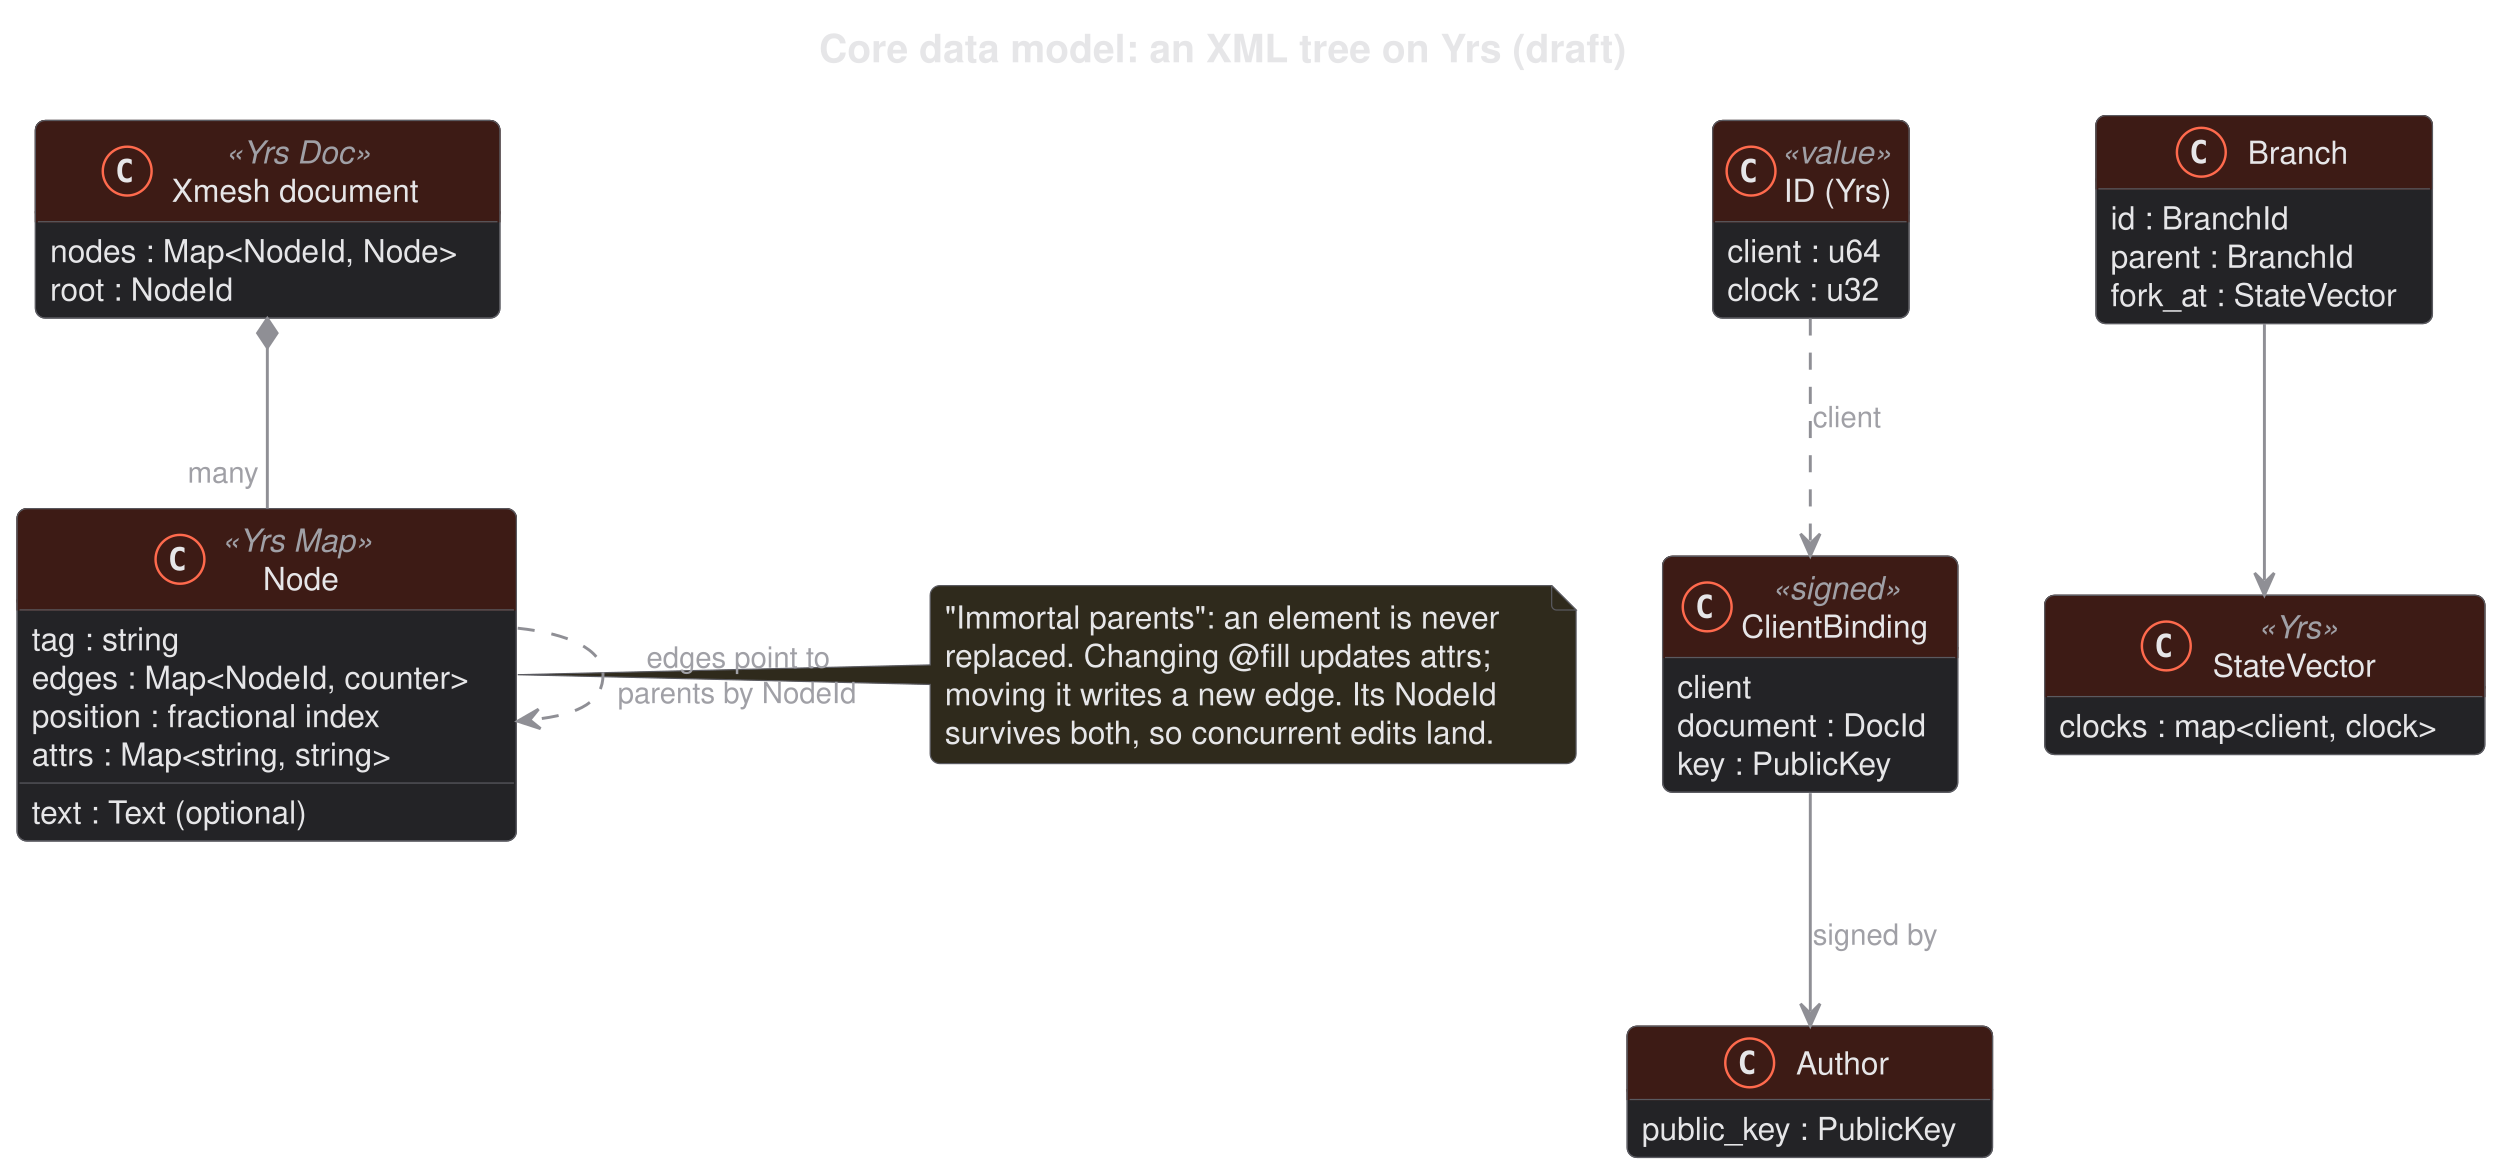
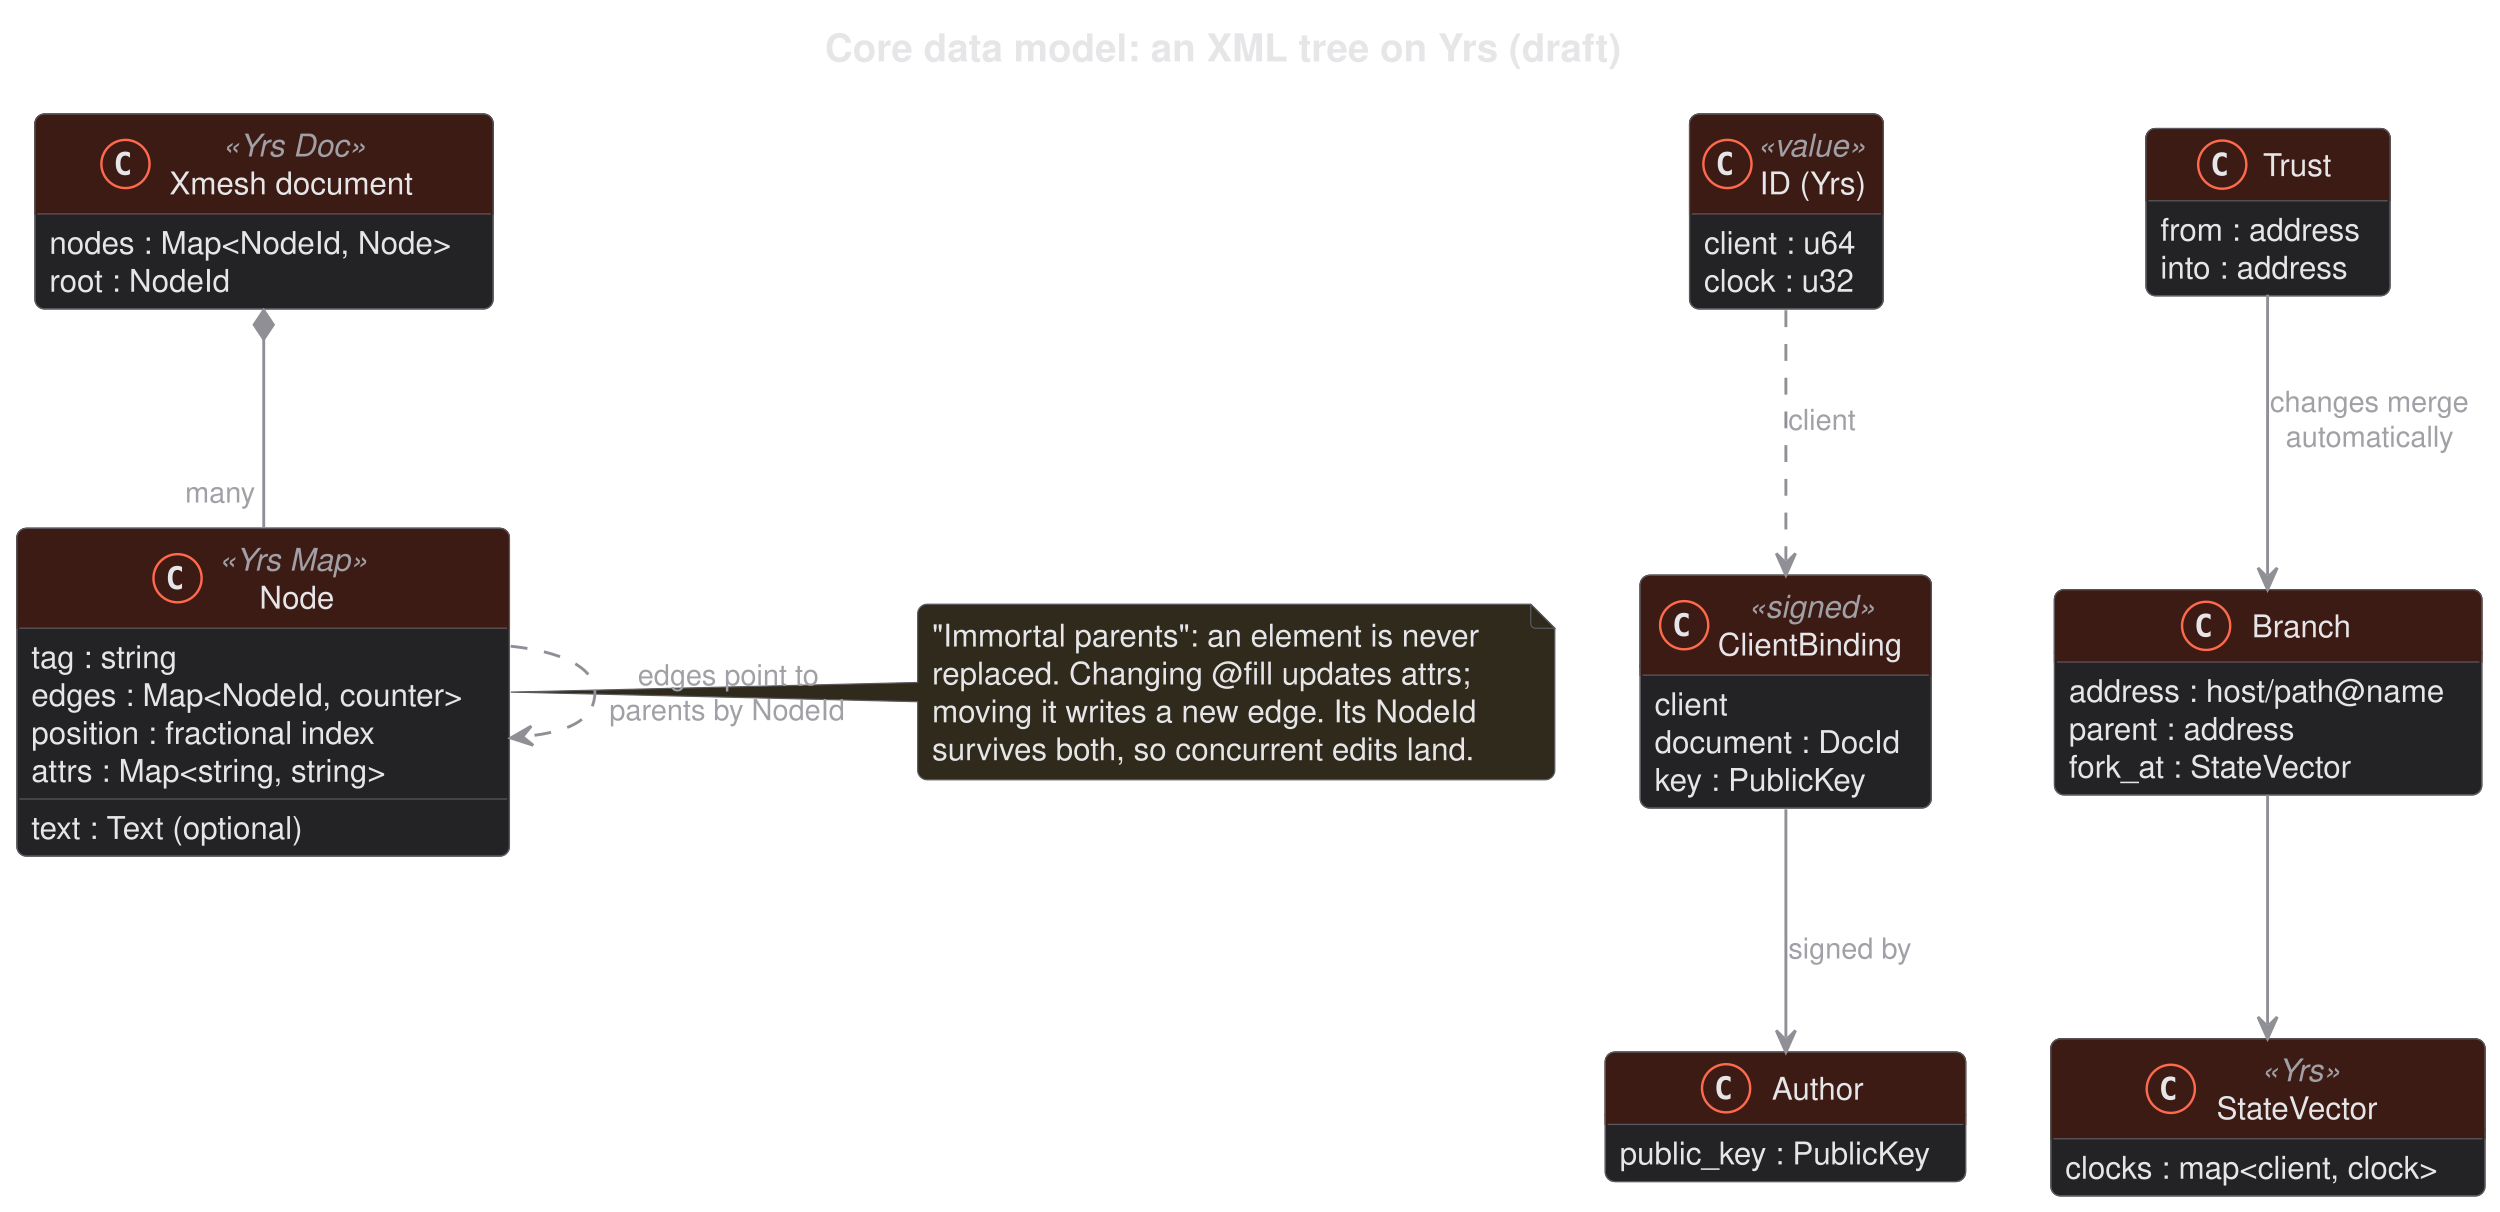
- <svg xmlns="http://www.w3.org/2000/svg" contentStyleType="text/css" data-diagram-type="CLASS" height="481px" preserveAspectRatio="none" style="width:1024px;height:481px;" version="1.1" viewBox="0 0 1024 481" width="1024px" zoomAndPan="magnify">
+ <svg xmlns="http://www.w3.org/2000/svg" contentStyleType="text/css" data-diagram-type="CLASS" height="503px" preserveAspectRatio="none" style="width:1038px;height:503px;" version="1.1" viewBox="0 0 1038 503" width="1038px" zoomAndPan="magnify">
  <defs />
  <g>
    <g class="title" data-source-line="2">
-       <text fill="#E6E6E8" font-family="Helvetica" font-size="16" font-weight="bold" lengthAdjust="spacing" textLength="339.82" x="335.475" y="25.5">Core data model: an XML tree on Yrs (draft)</text>
+       <text fill="#E6E6E8" font-family="Helvetica" font-size="16" font-weight="bold" lengthAdjust="spacing" textLength="339.82" x="342.475" y="25.5">Core data model: an XML tree on Yrs (draft)</text>
    </g>
    <g class="entity" data-entity="Doc" data-source-line="6" data-uid="ent0002" id="entity_Doc">
-       <rect fill="#232326" height="80.918" rx="4" ry="4" style="stroke:#5A5A60;stroke-width:0.5;" width="190.249" x="14.5" y="49.359" />
-       <rect fill="#3D1B15" height="41.459" rx="4" ry="4" style="stroke:#3D1B15;stroke-width:0.5;" width="190.249" x="14.5" y="49.359" />
-       <rect fill="#3D1B15" height="4" style="stroke:#3D1B15;stroke-width:0.5;" width="190.249" x="14.5" y="86.818" />
-       <rect fill="none" height="80.918" rx="4" ry="4" style="stroke:#5A5A60;stroke-width:0.5;" width="190.249" x="14.5" y="49.359" />
-       <ellipse cx="52.098" cy="70.089" fill="#3D1B15" rx="10" ry="10" style="stroke:#FF6A4D;stroke-width:1;" />
-       <path d="M53.957,74.323 Q53.52,74.542 53.02,74.651 Q52.535,74.776 52.004,74.776 Q50.082,74.776 49.067,73.511 Q48.067,72.245 48.067,69.855 Q48.067,67.464 49.067,66.198 Q50.082,64.933 52.004,64.933 Q52.535,64.933 53.035,65.058 Q53.535,65.167 53.957,65.401 L53.957,67.48 Q53.473,67.042 53.02,66.839 Q52.567,66.62 52.082,66.62 Q51.067,66.62 50.535,67.448 Q50.004,68.261 50.004,69.855 Q50.004,71.464 50.535,72.276 Q51.067,73.089 52.082,73.089 Q52.567,73.089 53.02,72.886 Q53.473,72.683 53.957,72.23 L53.957,74.323 Z " fill="#E6E6E8" />
-       <text fill="#A0A0A6" font-family="Helvetica" font-size="13" font-style="italic" lengthAdjust="spacing" textLength="63.997" x="92.248" y="66.953">«Yrs Doc»</text>
-       <text fill="#E6E6E8" font-family="Helvetica" font-size="13" lengthAdjust="spacing" textLength="107.809" x="70.342" y="82.683">Xmesh document</text>
-       <line style="stroke:#5A5A60;stroke-width:0.5;" x1="15.5" x2="203.749" y1="90.818" y2="90.818" />
-       <text fill="#E6E6E8" font-family="Helvetica" font-size="13" lengthAdjust="spacing" textLength="178.249" x="20.5" y="107.412">nodes : Map&lt;NodeId, Node&gt;</text>
-       <text fill="#E6E6E8" font-family="Helvetica" font-size="13" lengthAdjust="spacing" textLength="80.374" x="20.5" y="123.142">root : NodeId</text>
+       <rect fill="#232326" height="80.918" rx="4" ry="4" style="stroke:#5A5A60;stroke-width:0.5;" width="190.249" x="14.5" y="47.359" />
+       <rect fill="#3D1B15" height="41.459" rx="4" ry="4" style="stroke:#3D1B15;stroke-width:0.5;" width="190.249" x="14.5" y="47.359" />
+       <rect fill="#3D1B15" height="4" style="stroke:#3D1B15;stroke-width:0.5;" width="190.249" x="14.5" y="84.818" />
+       <rect fill="none" height="80.918" rx="4" ry="4" style="stroke:#5A5A60;stroke-width:0.5;" width="190.249" x="14.5" y="47.359" />
+       <ellipse cx="52.098" cy="68.089" fill="#3D1B15" rx="10" ry="10" style="stroke:#FF6A4D;stroke-width:1;" />
+       <path d="M53.957,72.323 Q53.52,72.542 53.02,72.651 Q52.535,72.776 52.004,72.776 Q50.082,72.776 49.067,71.511 Q48.067,70.245 48.067,67.855 Q48.067,65.464 49.067,64.198 Q50.082,62.933 52.004,62.933 Q52.535,62.933 53.035,63.058 Q53.535,63.167 53.957,63.401 L53.957,65.48 Q53.473,65.042 53.02,64.839 Q52.567,64.62 52.082,64.62 Q51.067,64.62 50.535,65.448 Q50.004,66.261 50.004,67.855 Q50.004,69.464 50.535,70.276 Q51.067,71.089 52.082,71.089 Q52.567,71.089 53.02,70.886 Q53.473,70.683 53.957,70.23 L53.957,72.323 Z " fill="#E6E6E8" />
+       <text fill="#A0A0A6" font-family="Helvetica" font-size="13" font-style="italic" lengthAdjust="spacing" textLength="63.997" x="92.248" y="64.953">«Yrs Doc»</text>
+       <text fill="#E6E6E8" font-family="Helvetica" font-size="13" lengthAdjust="spacing" textLength="107.809" x="70.342" y="80.683">Xmesh document</text>
+       <line style="stroke:#5A5A60;stroke-width:0.5;" x1="15.5" x2="203.749" y1="88.818" y2="88.818" />
+       <text fill="#E6E6E8" font-family="Helvetica" font-size="13" lengthAdjust="spacing" textLength="178.249" x="20.5" y="105.412">nodes : Map&lt;NodeId, Node&gt;</text>
+       <text fill="#E6E6E8" font-family="Helvetica" font-size="13" lengthAdjust="spacing" textLength="80.374" x="20.5" y="121.142">root : NodeId</text>
    </g>
    <g class="entity" data-entity="Node" data-source-line="11" data-uid="ent0003" id="entity_Node">
-       <rect fill="#232326" height="136.106" rx="4" ry="4" style="stroke:#5A5A60;stroke-width:0.5;" width="204.512" x="7" y="208.359" />
-       <rect fill="#3D1B15" height="41.459" rx="4" ry="4" style="stroke:#3D1B15;stroke-width:0.5;" width="204.512" x="7" y="208.359" />
-       <rect fill="#3D1B15" height="4" style="stroke:#3D1B15;stroke-width:0.5;" width="204.512" x="7" y="245.818" />
-       <rect fill="none" height="136.106" rx="4" ry="4" style="stroke:#5A5A60;stroke-width:0.5;" width="204.512" x="7" y="208.359" />
-       <ellipse cx="73.718" cy="229.089" fill="#3D1B15" rx="10" ry="10" style="stroke:#FF6A4D;stroke-width:1;" />
-       <path d="M75.577,233.323 Q75.14,233.542 74.64,233.651 Q74.156,233.776 73.624,233.776 Q71.702,233.776 70.687,232.511 Q69.687,231.245 69.687,228.855 Q69.687,226.464 70.687,225.198 Q71.702,223.933 73.624,223.933 Q74.156,223.933 74.656,224.058 Q75.156,224.167 75.577,224.401 L75.577,226.48 Q75.093,226.042 74.64,225.839 Q74.187,225.62 73.702,225.62 Q72.687,225.62 72.156,226.448 Q71.624,227.261 71.624,228.855 Q71.624,230.464 72.156,231.276 Q72.687,232.089 73.702,232.089 Q74.187,232.089 74.64,231.886 Q75.093,231.683 75.577,231.23 L75.577,233.323 Z " fill="#E6E6E8" />
-       <text fill="#A0A0A6" font-family="Helvetica" font-size="13" font-style="italic" lengthAdjust="spacing" textLength="67.076" x="90.718" y="225.953">«Yrs Map»</text>
-       <text fill="#E6E6E8" font-family="Helvetica" font-size="13" lengthAdjust="spacing" textLength="33.128" x="107.692" y="241.683">Node</text>
-       <line style="stroke:#5A5A60;stroke-width:0.5;" x1="8" x2="210.512" y1="249.818" y2="249.818" />
-       <text fill="#E6E6E8" font-family="Helvetica" font-size="13" lengthAdjust="spacing" textLength="65.394" x="13" y="266.412">tag : string</text>
-       <text fill="#E6E6E8" font-family="Helvetica" font-size="13" lengthAdjust="spacing" textLength="192.512" x="13" y="282.142">edges : Map&lt;NodeId, counter&gt;</text>
-       <text fill="#E6E6E8" font-family="Helvetica" font-size="13" lengthAdjust="spacing" textLength="154.578" x="13" y="297.871">position : fractional index</text>
-       <text fill="#E6E6E8" font-family="Helvetica" font-size="13" lengthAdjust="spacing" textLength="159.847" x="13" y="313.601">attrs : Map&lt;string, string&gt;</text>
-       <line style="stroke:#5A5A60;stroke-width:0.5;" x1="8" x2="210.512" y1="320.736" y2="320.736" />
-       <text fill="#E6E6E8" font-family="Helvetica" font-size="13" lengthAdjust="spacing" textLength="123.779" x="13" y="337.33">text : Text (optional)</text>
+       <rect fill="#232326" height="136.106" rx="4" ry="4" style="stroke:#5A5A60;stroke-width:0.5;" width="204.512" x="7" y="219.359" />
+       <rect fill="#3D1B15" height="41.459" rx="4" ry="4" style="stroke:#3D1B15;stroke-width:0.5;" width="204.512" x="7" y="219.359" />
+       <rect fill="#3D1B15" height="4" style="stroke:#3D1B15;stroke-width:0.5;" width="204.512" x="7" y="256.818" />
+       <rect fill="none" height="136.106" rx="4" ry="4" style="stroke:#5A5A60;stroke-width:0.5;" width="204.512" x="7" y="219.359" />
+       <ellipse cx="73.718" cy="240.089" fill="#3D1B15" rx="10" ry="10" style="stroke:#FF6A4D;stroke-width:1;" />
+       <path d="M75.577,244.323 Q75.14,244.542 74.64,244.651 Q74.156,244.776 73.624,244.776 Q71.702,244.776 70.687,243.511 Q69.687,242.245 69.687,239.855 Q69.687,237.464 70.687,236.198 Q71.702,234.933 73.624,234.933 Q74.156,234.933 74.656,235.058 Q75.156,235.167 75.577,235.401 L75.577,237.48 Q75.093,237.042 74.64,236.839 Q74.187,236.62 73.702,236.62 Q72.687,236.62 72.156,237.448 Q71.624,238.261 71.624,239.855 Q71.624,241.464 72.156,242.276 Q72.687,243.089 73.702,243.089 Q74.187,243.089 74.64,242.886 Q75.093,242.683 75.577,242.23 L75.577,244.323 Z " fill="#E6E6E8" />
+       <text fill="#A0A0A6" font-family="Helvetica" font-size="13" font-style="italic" lengthAdjust="spacing" textLength="67.076" x="90.718" y="236.953">«Yrs Map»</text>
+       <text fill="#E6E6E8" font-family="Helvetica" font-size="13" lengthAdjust="spacing" textLength="33.128" x="107.692" y="252.683">Node</text>
+       <line style="stroke:#5A5A60;stroke-width:0.5;" x1="8" x2="210.512" y1="260.818" y2="260.818" />
+       <text fill="#E6E6E8" font-family="Helvetica" font-size="13" lengthAdjust="spacing" textLength="65.394" x="13" y="277.412">tag : string</text>
+       <text fill="#E6E6E8" font-family="Helvetica" font-size="13" lengthAdjust="spacing" textLength="192.512" x="13" y="293.142">edges : Map&lt;NodeId, counter&gt;</text>
+       <text fill="#E6E6E8" font-family="Helvetica" font-size="13" lengthAdjust="spacing" textLength="154.578" x="13" y="308.871">position : fractional index</text>
+       <text fill="#E6E6E8" font-family="Helvetica" font-size="13" lengthAdjust="spacing" textLength="159.847" x="13" y="324.601">attrs : Map&lt;string, string&gt;</text>
+       <line style="stroke:#5A5A60;stroke-width:0.5;" x1="8" x2="210.512" y1="331.736" y2="331.736" />
+       <text fill="#E6E6E8" font-family="Helvetica" font-size="13" lengthAdjust="spacing" textLength="123.779" x="13" y="348.33">text : Text (optional)</text>
    </g>
    <g class="entity" data-entity="ID" data-source-line="19" data-uid="ent0004" id="entity_ID">
-       <rect fill="#232326" height="80.918" rx="4" ry="4" style="stroke:#5A5A60;stroke-width:0.5;" width="80.44" x="701.5" y="49.359" />
-       <rect fill="#3D1B15" height="41.459" rx="4" ry="4" style="stroke:#3D1B15;stroke-width:0.5;" width="80.44" x="701.5" y="49.359" />
-       <rect fill="#3D1B15" height="4" style="stroke:#3D1B15;stroke-width:0.5;" width="80.44" x="701.5" y="86.818" />
-       <rect fill="none" height="80.918" rx="4" ry="4" style="stroke:#5A5A60;stroke-width:0.5;" width="80.44" x="701.5" y="49.359" />
-       <ellipse cx="717.232" cy="70.089" fill="#3D1B15" rx="10" ry="10" style="stroke:#FF6A4D;stroke-width:1;" />
-       <path d="M719.091,74.323 Q718.654,74.542 718.154,74.651 Q717.669,74.776 717.138,74.776 Q715.216,74.776 714.201,73.511 Q713.201,72.245 713.201,69.855 Q713.201,67.464 714.201,66.198 Q715.216,64.933 717.138,64.933 Q717.669,64.933 718.169,65.058 Q718.669,65.167 719.091,65.401 L719.091,67.48 Q718.607,67.042 718.154,66.839 Q717.701,66.62 717.216,66.62 Q716.201,66.62 715.669,67.448 Q715.138,68.261 715.138,69.855 Q715.138,71.464 715.669,72.276 Q716.201,73.089 717.216,73.089 Q717.701,73.089 718.154,72.886 Q718.607,72.683 719.091,72.23 L719.091,74.323 Z " fill="#E6E6E8" />
-       <text fill="#A0A0A6" font-family="Helvetica" font-size="13" font-style="italic" lengthAdjust="spacing" textLength="48.763" x="729.531" y="66.953">«value»</text>
-       <text fill="#E6E6E8" font-family="Helvetica" font-size="13" lengthAdjust="spacing" textLength="46.592" x="730.617" y="82.683">ID (Yrs)</text>
-       <line style="stroke:#5A5A60;stroke-width:0.5;" x1="702.5" x2="780.94" y1="90.818" y2="90.818" />
-       <text fill="#E6E6E8" font-family="Helvetica" font-size="13" lengthAdjust="spacing" textLength="68.44" x="707.5" y="107.412">client : u64</text>
-       <text fill="#E6E6E8" font-family="Helvetica" font-size="13" lengthAdjust="spacing" textLength="67.634" x="707.5" y="123.142">clock : u32</text>
+       <rect fill="#232326" height="80.918" rx="4" ry="4" style="stroke:#5A5A60;stroke-width:0.5;" width="80.44" x="701.5" y="47.359" />
+       <rect fill="#3D1B15" height="41.459" rx="4" ry="4" style="stroke:#3D1B15;stroke-width:0.5;" width="80.44" x="701.5" y="47.359" />
+       <rect fill="#3D1B15" height="4" style="stroke:#3D1B15;stroke-width:0.5;" width="80.44" x="701.5" y="84.818" />
+       <rect fill="none" height="80.918" rx="4" ry="4" style="stroke:#5A5A60;stroke-width:0.5;" width="80.44" x="701.5" y="47.359" />
+       <ellipse cx="717.232" cy="68.089" fill="#3D1B15" rx="10" ry="10" style="stroke:#FF6A4D;stroke-width:1;" />
+       <path d="M719.091,72.323 Q718.654,72.542 718.154,72.651 Q717.669,72.776 717.138,72.776 Q715.216,72.776 714.201,71.511 Q713.201,70.245 713.201,67.855 Q713.201,65.464 714.201,64.198 Q715.216,62.933 717.138,62.933 Q717.669,62.933 718.169,63.058 Q718.669,63.167 719.091,63.401 L719.091,65.48 Q718.607,65.042 718.154,64.839 Q717.701,64.62 717.216,64.62 Q716.201,64.62 715.669,65.448 Q715.138,66.261 715.138,67.855 Q715.138,69.464 715.669,70.276 Q716.201,71.089 717.216,71.089 Q717.701,71.089 718.154,70.886 Q718.607,70.683 719.091,70.23 L719.091,72.323 Z " fill="#E6E6E8" />
+       <text fill="#A0A0A6" font-family="Helvetica" font-size="13" font-style="italic" lengthAdjust="spacing" textLength="48.763" x="729.531" y="64.953">«value»</text>
+       <text fill="#E6E6E8" font-family="Helvetica" font-size="13" lengthAdjust="spacing" textLength="46.592" x="730.617" y="80.683">ID (Yrs)</text>
+       <line style="stroke:#5A5A60;stroke-width:0.5;" x1="702.5" x2="780.94" y1="88.818" y2="88.818" />
+       <text fill="#E6E6E8" font-family="Helvetica" font-size="13" lengthAdjust="spacing" textLength="68.44" x="707.5" y="105.412">client : u64</text>
+       <text fill="#E6E6E8" font-family="Helvetica" font-size="13" lengthAdjust="spacing" textLength="67.634" x="707.5" y="121.142">clock : u32</text>
    </g>
    <g class="entity" data-entity="StateVector" data-source-line="24" data-uid="ent0005" id="entity_StateVector">
-       <rect fill="#232326" height="65.189" rx="4" ry="4" style="stroke:#5A5A60;stroke-width:0.5;" width="180.27" x="837.5" y="243.859" />
-       <rect fill="#3D1B15" height="41.459" rx="4" ry="4" style="stroke:#3D1B15;stroke-width:0.5;" width="180.27" x="837.5" y="243.859" />
-       <rect fill="#3D1B15" height="4" style="stroke:#3D1B15;stroke-width:0.5;" width="180.27" x="837.5" y="281.318" />
-       <rect fill="none" height="65.189" rx="4" ry="4" style="stroke:#5A5A60;stroke-width:0.5;" width="180.27" x="837.5" y="243.859" />
-       <ellipse cx="887.314" cy="264.589" fill="#3D1B15" rx="10" ry="10" style="stroke:#FF6A4D;stroke-width:1;" />
-       <path d="M889.173,268.823 Q888.736,269.042 888.236,269.151 Q887.751,269.276 887.22,269.276 Q885.298,269.276 884.283,268.011 Q883.283,266.745 883.283,264.354 Q883.283,261.964 884.283,260.698 Q885.298,259.433 887.22,259.433 Q887.751,259.433 888.251,259.558 Q888.751,259.667 889.173,259.901 L889.173,261.979 Q888.689,261.542 888.236,261.339 Q887.783,261.12 887.298,261.12 Q886.283,261.12 885.751,261.948 Q885.22,262.761 885.22,264.354 Q885.22,265.964 885.751,266.776 Q886.283,267.589 887.298,267.589 Q887.783,267.589 888.236,267.386 Q888.689,267.183 889.173,266.729 L889.173,268.823 Z " fill="#E6E6E8" />
-       <text fill="#A0A0A6" font-family="Helvetica" font-size="13" font-style="italic" lengthAdjust="spacing" textLength="35.731" x="924.769" y="261.453">«Yrs»</text>
-       <text fill="#E6E6E8" font-family="Helvetica" font-size="13" lengthAdjust="spacing" textLength="72.643" x="906.314" y="277.183">StateVector</text>
-       <line style="stroke:#5A5A60;stroke-width:0.5;" x1="838.5" x2="1016.77" y1="285.318" y2="285.318" />
-       <text fill="#E6E6E8" font-family="Helvetica" font-size="13" lengthAdjust="spacing" textLength="168.27" x="843.5" y="301.912">clocks : map&lt;client, clock&gt;</text>
+       <rect fill="#232326" height="65.189" rx="4" ry="4" style="stroke:#5A5A60;stroke-width:0.5;" width="180.27" x="851.5" y="431.359" />
+       <rect fill="#3D1B15" height="41.459" rx="4" ry="4" style="stroke:#3D1B15;stroke-width:0.5;" width="180.27" x="851.5" y="431.359" />
+       <rect fill="#3D1B15" height="4" style="stroke:#3D1B15;stroke-width:0.5;" width="180.27" x="851.5" y="468.818" />
+       <rect fill="none" height="65.189" rx="4" ry="4" style="stroke:#5A5A60;stroke-width:0.5;" width="180.27" x="851.5" y="431.359" />
+       <ellipse cx="901.314" cy="452.089" fill="#3D1B15" rx="10" ry="10" style="stroke:#FF6A4D;stroke-width:1;" />
+       <path d="M903.173,456.323 Q902.736,456.542 902.236,456.651 Q901.751,456.776 901.22,456.776 Q899.298,456.776 898.283,455.511 Q897.283,454.245 897.283,451.854 Q897.283,449.464 898.283,448.198 Q899.298,446.933 901.22,446.933 Q901.751,446.933 902.251,447.058 Q902.751,447.167 903.173,447.401 L903.173,449.479 Q902.689,449.042 902.236,448.839 Q901.783,448.62 901.298,448.62 Q900.283,448.62 899.751,449.448 Q899.22,450.261 899.22,451.854 Q899.22,453.464 899.751,454.276 Q900.283,455.089 901.298,455.089 Q901.783,455.089 902.236,454.886 Q902.689,454.683 903.173,454.229 L903.173,456.323 Z " fill="#E6E6E8" />
+       <text fill="#A0A0A6" font-family="Helvetica" font-size="13" font-style="italic" lengthAdjust="spacing" textLength="35.731" x="938.769" y="448.953">«Yrs»</text>
+       <text fill="#E6E6E8" font-family="Helvetica" font-size="13" lengthAdjust="spacing" textLength="72.643" x="920.314" y="464.683">StateVector</text>
+       <line style="stroke:#5A5A60;stroke-width:0.5;" x1="852.5" x2="1030.77" y1="472.818" y2="472.818" />
+       <text fill="#E6E6E8" font-family="Helvetica" font-size="13" lengthAdjust="spacing" textLength="168.27" x="857.5" y="489.412">clocks : map&lt;client, clock&gt;</text>
    </g>
    <g class="entity" data-entity="Branch" data-source-line="28" data-uid="ent0006" id="entity_Branch">
-       <rect fill="#232326" height="85.189" rx="4" ry="4" style="stroke:#5A5A60;stroke-width:0.5;" width="137.817" x="858.5" y="47.359" />
-       <rect fill="#3D1B15" height="30" rx="4" ry="4" style="stroke:#3D1B15;stroke-width:0.5;" width="137.817" x="858.5" y="47.359" />
-       <rect fill="#3D1B15" height="4" style="stroke:#3D1B15;stroke-width:0.5;" width="137.817" x="858.5" y="73.359" />
-       <rect fill="none" height="85.189" rx="4" ry="4" style="stroke:#5A5A60;stroke-width:0.5;" width="137.817" x="858.5" y="47.359" />
-       <ellipse cx="901.661" cy="62.359" fill="#3D1B15" rx="10" ry="10" style="stroke:#FF6A4D;stroke-width:1;" />
-       <path d="M903.521,66.594 Q903.083,66.812 902.583,66.922 Q902.099,67.047 901.568,67.047 Q899.646,67.047 898.63,65.781 Q897.63,64.516 897.63,62.125 Q897.63,59.734 898.63,58.469 Q899.646,57.203 901.568,57.203 Q902.099,57.203 902.599,57.328 Q903.099,57.438 903.521,57.672 L903.521,59.75 Q903.036,59.312 902.583,59.109 Q902.13,58.891 901.646,58.891 Q900.63,58.891 900.099,59.719 Q899.568,60.531 899.568,62.125 Q899.568,63.734 900.099,64.547 Q900.63,65.359 901.646,65.359 Q902.13,65.359 902.583,65.156 Q903.036,64.953 903.521,64.5 L903.521,66.594 Z " fill="#E6E6E8" />
-       <text fill="#E6E6E8" font-family="Helvetica" font-size="13" lengthAdjust="spacing" textLength="43.494" x="920.661" y="67.088">Branch</text>
-       <line style="stroke:#5A5A60;stroke-width:0.5;" x1="859.5" x2="995.317" y1="77.359" y2="77.359" />
-       <text fill="#E6E6E8" font-family="Helvetica" font-size="13" lengthAdjust="spacing" textLength="77.111" x="864.5" y="93.953">id : BranchId</text>
-       <text fill="#E6E6E8" font-family="Helvetica" font-size="13" lengthAdjust="spacing" textLength="105.669" x="864.5" y="109.683">parent : BranchId</text>
-       <text fill="#E6E6E8" font-family="Helvetica" font-size="13" lengthAdjust="spacing" textLength="125.817" x="864.5" y="125.412">fork_at : StateVector</text>
+       <rect fill="#232326" height="85.189" rx="4" ry="4" style="stroke:#5A5A60;stroke-width:0.5;" width="177.458" x="853" y="244.859" />
+       <rect fill="#3D1B15" height="30" rx="4" ry="4" style="stroke:#3D1B15;stroke-width:0.5;" width="177.458" x="853" y="244.859" />
+       <rect fill="#3D1B15" height="4" style="stroke:#3D1B15;stroke-width:0.5;" width="177.458" x="853" y="270.859" />
+       <rect fill="none" height="85.189" rx="4" ry="4" style="stroke:#5A5A60;stroke-width:0.5;" width="177.458" x="853" y="244.859" />
+       <ellipse cx="915.982" cy="259.859" fill="#3D1B15" rx="10" ry="10" style="stroke:#FF6A4D;stroke-width:1;" />
+       <path d="M917.841,264.094 Q917.404,264.312 916.904,264.422 Q916.419,264.547 915.888,264.547 Q913.966,264.547 912.951,263.281 Q911.951,262.016 911.951,259.625 Q911.951,257.234 912.951,255.969 Q913.966,254.703 915.888,254.703 Q916.419,254.703 916.919,254.828 Q917.419,254.938 917.841,255.172 L917.841,257.25 Q917.357,256.812 916.904,256.609 Q916.451,256.391 915.966,256.391 Q914.951,256.391 914.419,257.219 Q913.888,258.031 913.888,259.625 Q913.888,261.234 914.419,262.047 Q914.951,262.859 915.966,262.859 Q916.451,262.859 916.904,262.656 Q917.357,262.453 917.841,262 L917.841,264.094 Z " fill="#E6E6E8" />
+       <text fill="#E6E6E8" font-family="Helvetica" font-size="13" lengthAdjust="spacing" textLength="43.494" x="934.982" y="264.588">Branch</text>
+       <line style="stroke:#5A5A60;stroke-width:0.5;" x1="854" x2="1029.458" y1="274.859" y2="274.859" />
+       <text fill="#E6E6E8" font-family="Helvetica" font-size="13" lengthAdjust="spacing" textLength="165.458" x="859" y="291.453">address : host/path@name</text>
+       <text fill="#E6E6E8" font-family="Helvetica" font-size="13" lengthAdjust="spacing" textLength="100.141" x="859" y="307.183">parent : address</text>
+       <text fill="#E6E6E8" font-family="Helvetica" font-size="13" lengthAdjust="spacing" textLength="125.817" x="859" y="322.912">fork_at : StateVector</text>
    </g>
-     <g class="entity" data-entity="ClientBinding" data-source-line="34" data-uid="ent0007" id="entity_ClientBinding">
-       <rect fill="#232326" height="96.647" rx="4" ry="4" style="stroke:#5A5A60;stroke-width:0.5;" width="120.881" x="681" y="227.859" />
-       <rect fill="#3D1B15" height="41.459" rx="4" ry="4" style="stroke:#3D1B15;stroke-width:0.5;" width="120.881" x="681" y="227.859" />
-       <rect fill="#3D1B15" height="4" style="stroke:#3D1B15;stroke-width:0.5;" width="120.881" x="681" y="265.318" />
-       <rect fill="none" height="96.647" rx="4" ry="4" style="stroke:#5A5A60;stroke-width:0.5;" width="120.881" x="681" y="227.859" />
-       <ellipse cx="699.266" cy="248.589" fill="#3D1B15" rx="10" ry="10" style="stroke:#FF6A4D;stroke-width:1;" />
-       <path d="M701.125,252.823 Q700.687,253.042 700.187,253.151 Q699.703,253.276 699.172,253.276 Q697.25,253.276 696.234,252.011 Q695.234,250.745 695.234,248.355 Q695.234,245.964 696.234,244.698 Q697.25,243.433 699.172,243.433 Q699.703,243.433 700.203,243.558 Q700.703,243.667 701.125,243.901 L701.125,245.98 Q700.641,245.542 700.187,245.339 Q699.734,245.12 699.25,245.12 Q698.234,245.12 697.703,245.948 Q697.172,246.761 697.172,248.355 Q697.172,249.964 697.703,250.776 Q698.234,251.589 699.25,251.589 Q699.734,251.589 700.187,251.386 Q700.641,251.183 701.125,250.73 L701.125,252.823 Z " fill="#E6E6E8" />
-       <text fill="#A0A0A6" font-family="Helvetica" font-size="13" font-style="italic" lengthAdjust="spacing" textLength="56.272" x="725.779" y="245.453">«signed»</text>
-       <text fill="#E6E6E8" font-family="Helvetica" font-size="13" lengthAdjust="spacing" textLength="81.402" x="713.213" y="261.183">ClientBinding</text>
-       <line style="stroke:#5A5A60;stroke-width:0.5;" x1="682" x2="800.881" y1="269.318" y2="269.318" />
-       <text fill="#E6E6E8" font-family="Helvetica" font-size="13" lengthAdjust="spacing" textLength="33.236" x="687" y="285.912">client</text>
-       <text fill="#E6E6E8" font-family="Helvetica" font-size="13" lengthAdjust="spacing" textLength="108.881" x="687" y="301.642">document : DocId</text>
-       <text fill="#E6E6E8" font-family="Helvetica" font-size="13" lengthAdjust="spacing" textLength="94.371" x="687" y="317.371">key : PublicKey</text>
+     <g class="entity" data-entity="Trust" data-source-line="34" data-uid="ent0007" id="entity_Trust">
+       <rect fill="#232326" height="69.459" rx="4" ry="4" style="stroke:#5A5A60;stroke-width:0.5;" width="101.362" x="891" y="53.359" />
+       <rect fill="#3D1B15" height="30" rx="4" ry="4" style="stroke:#3D1B15;stroke-width:0.5;" width="101.362" x="891" y="53.359" />
+       <rect fill="#3D1B15" height="4" style="stroke:#3D1B15;stroke-width:0.5;" width="101.362" x="891" y="79.359" />
+       <rect fill="none" height="69.459" rx="4" ry="4" style="stroke:#5A5A60;stroke-width:0.5;" width="101.362" x="891" y="53.359" />
+       <ellipse cx="922.674" cy="68.359" fill="#3D1B15" rx="10" ry="10" style="stroke:#FF6A4D;stroke-width:1;" />
+       <path d="M924.533,72.594 Q924.096,72.812 923.596,72.922 Q923.111,73.047 922.58,73.047 Q920.658,73.047 919.643,71.781 Q918.643,70.516 918.643,68.125 Q918.643,65.734 919.643,64.469 Q920.658,63.203 922.58,63.203 Q923.111,63.203 923.611,63.328 Q924.111,63.438 924.533,63.672 L924.533,65.75 Q924.049,65.312 923.596,65.109 Q923.143,64.891 922.658,64.891 Q921.643,64.891 921.111,65.719 Q920.58,66.531 920.58,68.125 Q920.58,69.734 921.111,70.547 Q921.643,71.359 922.658,71.359 Q923.143,71.359 923.596,71.156 Q924.049,70.953 924.533,70.5 L924.533,72.594 Z " fill="#E6E6E8" />
+       <text fill="#E6E6E8" font-family="Helvetica" font-size="13" lengthAdjust="spacing" textLength="32.087" x="939.601" y="73.088">Trust</text>
+       <line style="stroke:#5A5A60;stroke-width:0.5;" x1="892" x2="991.362" y1="83.359" y2="83.359" />
+       <text fill="#E6E6E8" font-family="Helvetica" font-size="13" lengthAdjust="spacing" textLength="89.362" x="897" y="99.953">from : address</text>
+       <text fill="#E6E6E8" font-family="Helvetica" font-size="13" lengthAdjust="spacing" textLength="83.351" x="897" y="115.683">into : address</text>
    </g>
-     <g class="entity" data-entity="Author" data-source-line="40" data-uid="ent0008" id="entity_Author">
-       <rect fill="#232326" height="53.73" rx="4" ry="4" style="stroke:#5A5A60;stroke-width:0.5;" width="149.63" x="666.5" y="420.359" />
-       <rect fill="#3D1B15" height="30" rx="4" ry="4" style="stroke:#3D1B15;stroke-width:0.5;" width="149.63" x="666.5" y="420.359" />
-       <rect fill="#3D1B15" height="4" style="stroke:#3D1B15;stroke-width:0.5;" width="149.63" x="666.5" y="446.359" />
-       <rect fill="none" height="53.73" rx="4" ry="4" style="stroke:#5A5A60;stroke-width:0.5;" width="149.63" x="666.5" y="420.359" />
-       <ellipse cx="716.672" cy="435.359" fill="#3D1B15" rx="10" ry="10" style="stroke:#FF6A4D;stroke-width:1;" />
-       <path d="M718.532,439.594 Q718.094,439.812 717.594,439.922 Q717.11,440.047 716.579,440.047 Q714.657,440.047 713.641,438.781 Q712.641,437.516 712.641,435.125 Q712.641,432.734 713.641,431.469 Q714.657,430.203 716.579,430.203 Q717.11,430.203 717.61,430.328 Q718.11,430.438 718.532,430.672 L718.532,432.75 Q718.047,432.312 717.594,432.109 Q717.141,431.891 716.657,431.891 Q715.641,431.891 715.11,432.719 Q714.579,433.531 714.579,435.125 Q714.579,436.734 715.11,437.547 Q715.641,438.359 716.657,438.359 Q717.141,438.359 717.594,438.156 Q718.047,437.953 718.532,437.5 L718.532,439.594 Z " fill="#E6E6E8" />
-       <text fill="#E6E6E8" font-family="Helvetica" font-size="13" lengthAdjust="spacing" textLength="41.285" x="735.672" y="440.088">Author</text>
-       <line style="stroke:#5A5A60;stroke-width:0.5;" x1="667.5" x2="815.13" y1="450.359" y2="450.359" />
-       <text fill="#E6E6E8" font-family="Helvetica" font-size="13" lengthAdjust="spacing" textLength="137.63" x="672.5" y="466.953">public_key : PublicKey</text>
+     <g class="entity" data-entity="ClientBinding" data-source-line="39" data-uid="ent0008" id="entity_ClientBinding">
+       <rect fill="#232326" height="96.647" rx="4" ry="4" style="stroke:#5A5A60;stroke-width:0.5;" width="120.881" x="681" y="238.859" />
+       <rect fill="#3D1B15" height="41.459" rx="4" ry="4" style="stroke:#3D1B15;stroke-width:0.5;" width="120.881" x="681" y="238.859" />
+       <rect fill="#3D1B15" height="4" style="stroke:#3D1B15;stroke-width:0.5;" width="120.881" x="681" y="276.318" />
+       <rect fill="none" height="96.647" rx="4" ry="4" style="stroke:#5A5A60;stroke-width:0.5;" width="120.881" x="681" y="238.859" />
+       <ellipse cx="699.266" cy="259.589" fill="#3D1B15" rx="10" ry="10" style="stroke:#FF6A4D;stroke-width:1;" />
+       <path d="M701.125,263.823 Q700.687,264.042 700.187,264.151 Q699.703,264.276 699.172,264.276 Q697.25,264.276 696.234,263.011 Q695.234,261.745 695.234,259.354 Q695.234,256.964 696.234,255.698 Q697.25,254.433 699.172,254.433 Q699.703,254.433 700.203,254.558 Q700.703,254.667 701.125,254.901 L701.125,256.979 Q700.641,256.542 700.187,256.339 Q699.734,256.12 699.25,256.12 Q698.234,256.12 697.703,256.948 Q697.172,257.761 697.172,259.354 Q697.172,260.964 697.703,261.776 Q698.234,262.589 699.25,262.589 Q699.734,262.589 700.187,262.386 Q700.641,262.183 701.125,261.729 L701.125,263.823 Z " fill="#E6E6E8" />
+       <text fill="#A0A0A6" font-family="Helvetica" font-size="13" font-style="italic" lengthAdjust="spacing" textLength="56.272" x="725.779" y="256.453">«signed»</text>
+       <text fill="#E6E6E8" font-family="Helvetica" font-size="13" lengthAdjust="spacing" textLength="81.402" x="713.213" y="272.183">ClientBinding</text>
+       <line style="stroke:#5A5A60;stroke-width:0.5;" x1="682" x2="800.881" y1="280.318" y2="280.318" />
+       <text fill="#E6E6E8" font-family="Helvetica" font-size="13" lengthAdjust="spacing" textLength="33.236" x="687" y="296.912">client</text>
+       <text fill="#E6E6E8" font-family="Helvetica" font-size="13" lengthAdjust="spacing" textLength="108.881" x="687" y="312.642">document : DocId</text>
+       <text fill="#E6E6E8" font-family="Helvetica" font-size="13" lengthAdjust="spacing" textLength="94.371" x="687" y="328.371">key : PublicKey</text>
    </g>
-     <g class="entity" data-entity="GMN14" data-source-line="51" data-uid="ent0015" id="entity_GMN14">
-       <path d="M381,243.859 L381,272.359 L212.08,276.359 L381,280.359 L381,308.777 A4,4 0 0 0 385,312.777 L641.56,312.777 A4,4 0 0 0 645.56,308.777 L645.56,249.859 L635.56,239.859 L385,239.859 A4,4 0 0 0 381,243.859" fill="#2F2A1C" style="stroke:#5A5A60;stroke-width:0.5;" />
-       <path d="M635.56,239.859 L635.56,247.859 A2,2 0 0 0 637.56,249.859 L645.56,249.859 L635.56,239.859" fill="#2F2A1C" style="stroke:#5A5A60;stroke-width:0.5;" />
-       <text fill="#E6E6E8" font-family="Helvetica" font-size="13" lengthAdjust="spacing" textLength="243.56" x="387" y="257.453">"Immortal parents": an element is never</text>
-       <text fill="#E6E6E8" font-family="Helvetica" font-size="13" lengthAdjust="spacing" textLength="239.053" x="387" y="273.183">replaced. Changing @fill updates attrs;</text>
-       <text fill="#E6E6E8" font-family="Helvetica" font-size="13" lengthAdjust="spacing" textLength="242.88" x="387" y="288.912">moving it writes a new edge. Its NodeId</text>
-       <text fill="#E6E6E8" font-family="Helvetica" font-size="13" lengthAdjust="spacing" textLength="242.976" x="387" y="304.642">survives both, so concurrent edits land.</text>
+     <g class="entity" data-entity="Author" data-source-line="45" data-uid="ent0009" id="entity_Author">
+       <rect fill="#232326" height="53.73" rx="4" ry="4" style="stroke:#5A5A60;stroke-width:0.5;" width="149.63" x="666.5" y="436.859" />
+       <rect fill="#3D1B15" height="30" rx="4" ry="4" style="stroke:#3D1B15;stroke-width:0.5;" width="149.63" x="666.5" y="436.859" />
+       <rect fill="#3D1B15" height="4" style="stroke:#3D1B15;stroke-width:0.5;" width="149.63" x="666.5" y="462.859" />
+       <rect fill="none" height="53.73" rx="4" ry="4" style="stroke:#5A5A60;stroke-width:0.5;" width="149.63" x="666.5" y="436.859" />
+       <ellipse cx="716.672" cy="451.859" fill="#3D1B15" rx="10" ry="10" style="stroke:#FF6A4D;stroke-width:1;" />
+       <path d="M718.532,456.094 Q718.094,456.312 717.594,456.422 Q717.11,456.547 716.579,456.547 Q714.657,456.547 713.641,455.281 Q712.641,454.016 712.641,451.625 Q712.641,449.234 713.641,447.969 Q714.657,446.703 716.579,446.703 Q717.11,446.703 717.61,446.828 Q718.11,446.938 718.532,447.172 L718.532,449.25 Q718.047,448.812 717.594,448.609 Q717.141,448.391 716.657,448.391 Q715.641,448.391 715.11,449.219 Q714.579,450.031 714.579,451.625 Q714.579,453.234 715.11,454.047 Q715.641,454.859 716.657,454.859 Q717.141,454.859 717.594,454.656 Q718.047,454.453 718.532,454 L718.532,456.094 Z " fill="#E6E6E8" />
+       <text fill="#E6E6E8" font-family="Helvetica" font-size="13" lengthAdjust="spacing" textLength="41.285" x="735.672" y="456.588">Author</text>
+       <line style="stroke:#5A5A60;stroke-width:0.5;" x1="667.5" x2="815.13" y1="466.859" y2="466.859" />
+       <text fill="#E6E6E8" font-family="Helvetica" font-size="13" lengthAdjust="spacing" textLength="137.63" x="672.5" y="483.453">public_key : PublicKey</text>
    </g>
-     <g class="link" data-entity-1="Doc" data-entity-2="Node" data-source-line="44" data-uid="lnk9" id="link_Doc_Node">
-       <path codeLine="44" d="M109.5,142.439 C109.5,165.099 109.5,182.129 109.5,208.259" fill="none" id="Doc-backto-Node" style="stroke:#8F8F95;stroke-width:1.2;" />
-       <polygon fill="#8F8F95" points="109.5,130.439,105.5,136.439,109.5,142.439,113.5,136.439,109.5,130.439" style="stroke:#8F8F95;stroke-width:1.2;" />
-       <text fill="#A0A0A6" font-family="Helvetica" font-size="12" lengthAdjust="spacing" textLength="31.084" x="76.836" y="197.693">many</text>
+     <g class="entity" data-entity="GMN16" data-source-line="57" data-uid="ent0017" id="entity_GMN16">
+       <path d="M381,254.859 L381,283.359 L212.08,287.359 L381,291.359 L381,319.777 A4,4 0 0 0 385,323.777 L641.56,323.777 A4,4 0 0 0 645.56,319.777 L645.56,260.859 L635.56,250.859 L385,250.859 A4,4 0 0 0 381,254.859" fill="#2F2A1C" style="stroke:#5A5A60;stroke-width:0.5;" />
+       <path d="M635.56,250.859 L635.56,258.859 A2,2 0 0 0 637.56,260.859 L645.56,260.859 L635.56,250.859" fill="#2F2A1C" style="stroke:#5A5A60;stroke-width:0.5;" />
+       <text fill="#E6E6E8" font-family="Helvetica" font-size="13" lengthAdjust="spacing" textLength="243.56" x="387" y="268.453">"Immortal parents": an element is never</text>
+       <text fill="#E6E6E8" font-family="Helvetica" font-size="13" lengthAdjust="spacing" textLength="239.053" x="387" y="284.183">replaced. Changing @fill updates attrs;</text>
+       <text fill="#E6E6E8" font-family="Helvetica" font-size="13" lengthAdjust="spacing" textLength="242.88" x="387" y="299.912">moving it writes a new edge. Its NodeId</text>
+       <text fill="#E6E6E8" font-family="Helvetica" font-size="13" lengthAdjust="spacing" textLength="242.976" x="387" y="315.642">survives both, so concurrent edits land.</text>
    </g>
-     <g class="link" data-entity-1="Node" data-entity-2="Node" data-source-line="45" data-uid="lnk10" id="link_Node_Node">
-       <path codeLine="45" d="M212.04,257.309 C232.45,259.449 247,265.799 247,276.359 C247,286.919 238.417,292.644 218.007,294.784" fill="none" id="Node-to-Node" style="stroke:#8F8F95;stroke-width:1.2;stroke-dasharray:7,7;" />
-       <polygon fill="#8F8F95" points="212.04,295.409,221.408,298.449,217.013,294.888,220.574,290.493,212.04,295.409" style="stroke:#8F8F95;stroke-width:1.2;" />
-       <text fill="#A0A0A6" font-family="Helvetica" font-size="12" lengthAdjust="spacing" textLength="81.369" x="264.786" y="273.484">edges point to</text>
-       <text fill="#A0A0A6" font-family="Helvetica" font-size="12" lengthAdjust="spacing" textLength="104.941" x="253" y="288.004">parents by NodeId</text>
+     <g class="link" data-entity-1="Doc" data-entity-2="Node" data-source-line="49" data-uid="lnk10" id="link_Doc_Node">
+       <path codeLine="49" d="M109.5,140.829 C109.5,166.749 109.5,189.169 109.5,219.229" fill="none" id="Doc-backto-Node" style="stroke:#8F8F95;stroke-width:1.2;" />
+       <polygon fill="#8F8F95" points="109.5,128.829,105.5,134.829,109.5,140.829,113.5,134.829,109.5,128.829" style="stroke:#8F8F95;stroke-width:1.2;" />
+       <text fill="#A0A0A6" font-family="Helvetica" font-size="12" lengthAdjust="spacing" textLength="31.084" x="76.836" y="208.66">many</text>
    </g>
-     <g class="link" data-entity-1="Branch" data-entity-2="StateVector" data-source-line="46" data-uid="lnk11" id="link_Branch_StateVector">
-       <path codeLine="46" d="M927.5,132.729 C927.5,166.429 927.5,207.069 927.5,237.719" fill="none" id="Branch-to-StateVector" style="stroke:#8F8F95;stroke-width:1.2;" />
-       <polygon fill="#8F8F95" points="927.5,243.719,931.5,234.719,927.5,238.719,923.5,234.719,927.5,243.719" style="stroke:#8F8F95;stroke-width:1.2;" />
+     <g class="link" data-entity-1="Node" data-entity-2="Node" data-source-line="50" data-uid="lnk11" id="link_Node_Node">
+       <path codeLine="50" d="M212.04,268.309 C232.45,270.449 247,276.799 247,287.359 C247,297.919 238.417,303.644 218.007,305.784" fill="none" id="Node-to-Node" style="stroke:#8F8F95;stroke-width:1.2;stroke-dasharray:7,7;" />
+       <polygon fill="#8F8F95" points="212.04,306.409,221.408,309.449,217.013,305.888,220.574,301.493,212.04,306.409" style="stroke:#8F8F95;stroke-width:1.2;" />
+       <text fill="#A0A0A6" font-family="Helvetica" font-size="12" lengthAdjust="spacing" textLength="81.369" x="264.786" y="284.484">edges point to</text>
+       <text fill="#A0A0A6" font-family="Helvetica" font-size="12" lengthAdjust="spacing" textLength="104.941" x="253" y="299.004">parents by NodeId</text>
    </g>
-     <g class="link" data-entity-1="ID" data-entity-2="ClientBinding" data-source-line="47" data-uid="lnk12" id="link_ID_ClientBinding">
-       <path codeLine="47" d="M741.5,130.439 C741.5,158.919 741.5,191.479 741.5,221.659" fill="none" id="ID-to-ClientBinding" style="stroke:#8F8F95;stroke-width:1.2;stroke-dasharray:7,7;" />
-       <polygon fill="#8F8F95" points="741.5,227.659,745.5,218.659,741.5,222.659,737.5,218.659,741.5,227.659" style="stroke:#8F8F95;stroke-width:1.2;" />
-       <text fill="#A0A0A6" font-family="Helvetica" font-size="12" lengthAdjust="spacing" textLength="30.68" x="742.5" y="174.984">client</text>
+     <g class="link" data-entity-1="Branch" data-entity-2="StateVector" data-source-line="51" data-uid="lnk12" id="link_Branch_StateVector">
+       <path codeLine="51" d="M941.5,330.159 C941.5,361.209 941.5,396.929 941.5,425.239" fill="none" id="Branch-to-StateVector" style="stroke:#8F8F95;stroke-width:1.2;" />
+       <polygon fill="#8F8F95" points="941.5,431.239,945.5,422.239,941.5,426.239,937.5,422.239,941.5,431.239" style="stroke:#8F8F95;stroke-width:1.2;" />
    </g>
-     <g class="link" data-entity-1="ClientBinding" data-entity-2="Author" data-source-line="48" data-uid="lnk13" id="link_ClientBinding_Author">
-       <path codeLine="48" d="M741.5,324.889 C741.5,355.739 741.5,388.779 741.5,414.149" fill="none" id="ClientBinding-to-Author" style="stroke:#8F8F95;stroke-width:1.2;" />
-       <polygon fill="#8F8F95" points="741.5,420.149,745.5,411.149,741.5,415.149,737.5,411.149,741.5,420.149" style="stroke:#8F8F95;stroke-width:1.2;" />
-       <text fill="#A0A0A6" font-family="Helvetica" font-size="12" lengthAdjust="spacing" textLength="55.5" x="742.5" y="386.984">signed by</text>
+     <g class="link" data-entity-1="Trust" data-entity-2="Branch" data-source-line="52" data-uid="lnk13" id="link_Trust_Branch">
+       <path codeLine="52" d="M941.5,122.359 C941.5,156.149 941.5,202.379 941.5,238.789" fill="none" id="Trust-to-Branch" style="stroke:#8F8F95;stroke-width:1.2;" />
+       <polygon fill="#8F8F95" points="941.5,244.789,945.5,235.789,941.5,239.789,937.5,235.789,941.5,244.789" style="stroke:#8F8F95;stroke-width:1.2;" />
+       <text fill="#A0A0A6" font-family="Helvetica" font-size="12" lengthAdjust="spacing" textLength="88.225" x="942.5" y="170.984">changes merge</text>
+       <text fill="#A0A0A6" font-family="Helvetica" font-size="12" lengthAdjust="spacing" textLength="75.188" x="949.019" y="185.504">automatically</text>
+     </g>
+     <g class="link" data-entity-1="ID" data-entity-2="ClientBinding" data-source-line="53" data-uid="lnk14" id="link_ID_ClientBinding">
+       <path codeLine="53" d="M741.5,128.829 C741.5,160.609 741.5,199.169 741.5,232.789" fill="none" id="ID-to-ClientBinding" style="stroke:#8F8F95;stroke-width:1.2;stroke-dasharray:7,7;" />
+       <polygon fill="#8F8F95" points="741.5,238.789,745.5,229.789,741.5,233.789,737.5,229.789,741.5,238.789" style="stroke:#8F8F95;stroke-width:1.2;" />
+       <text fill="#A0A0A6" font-family="Helvetica" font-size="12" lengthAdjust="spacing" textLength="30.68" x="742.5" y="178.484">client</text>
+     </g>
+     <g class="link" data-entity-1="ClientBinding" data-entity-2="Author" data-source-line="54" data-uid="lnk15" id="link_ClientBinding_Author">
+       <path codeLine="54" d="M741.5,336.039 C741.5,368.539 741.5,404.319 741.5,430.849" fill="none" id="ClientBinding-to-Author" style="stroke:#8F8F95;stroke-width:1.2;" />
+       <polygon fill="#8F8F95" points="741.5,436.849,745.5,427.849,741.5,431.849,737.5,427.849,741.5,436.849" style="stroke:#8F8F95;stroke-width:1.2;" />
+       <text fill="#A0A0A6" font-family="Helvetica" font-size="12" lengthAdjust="spacing" textLength="55.5" x="742.5" y="397.984">signed by</text>
    </g>
  </g>
</svg>
